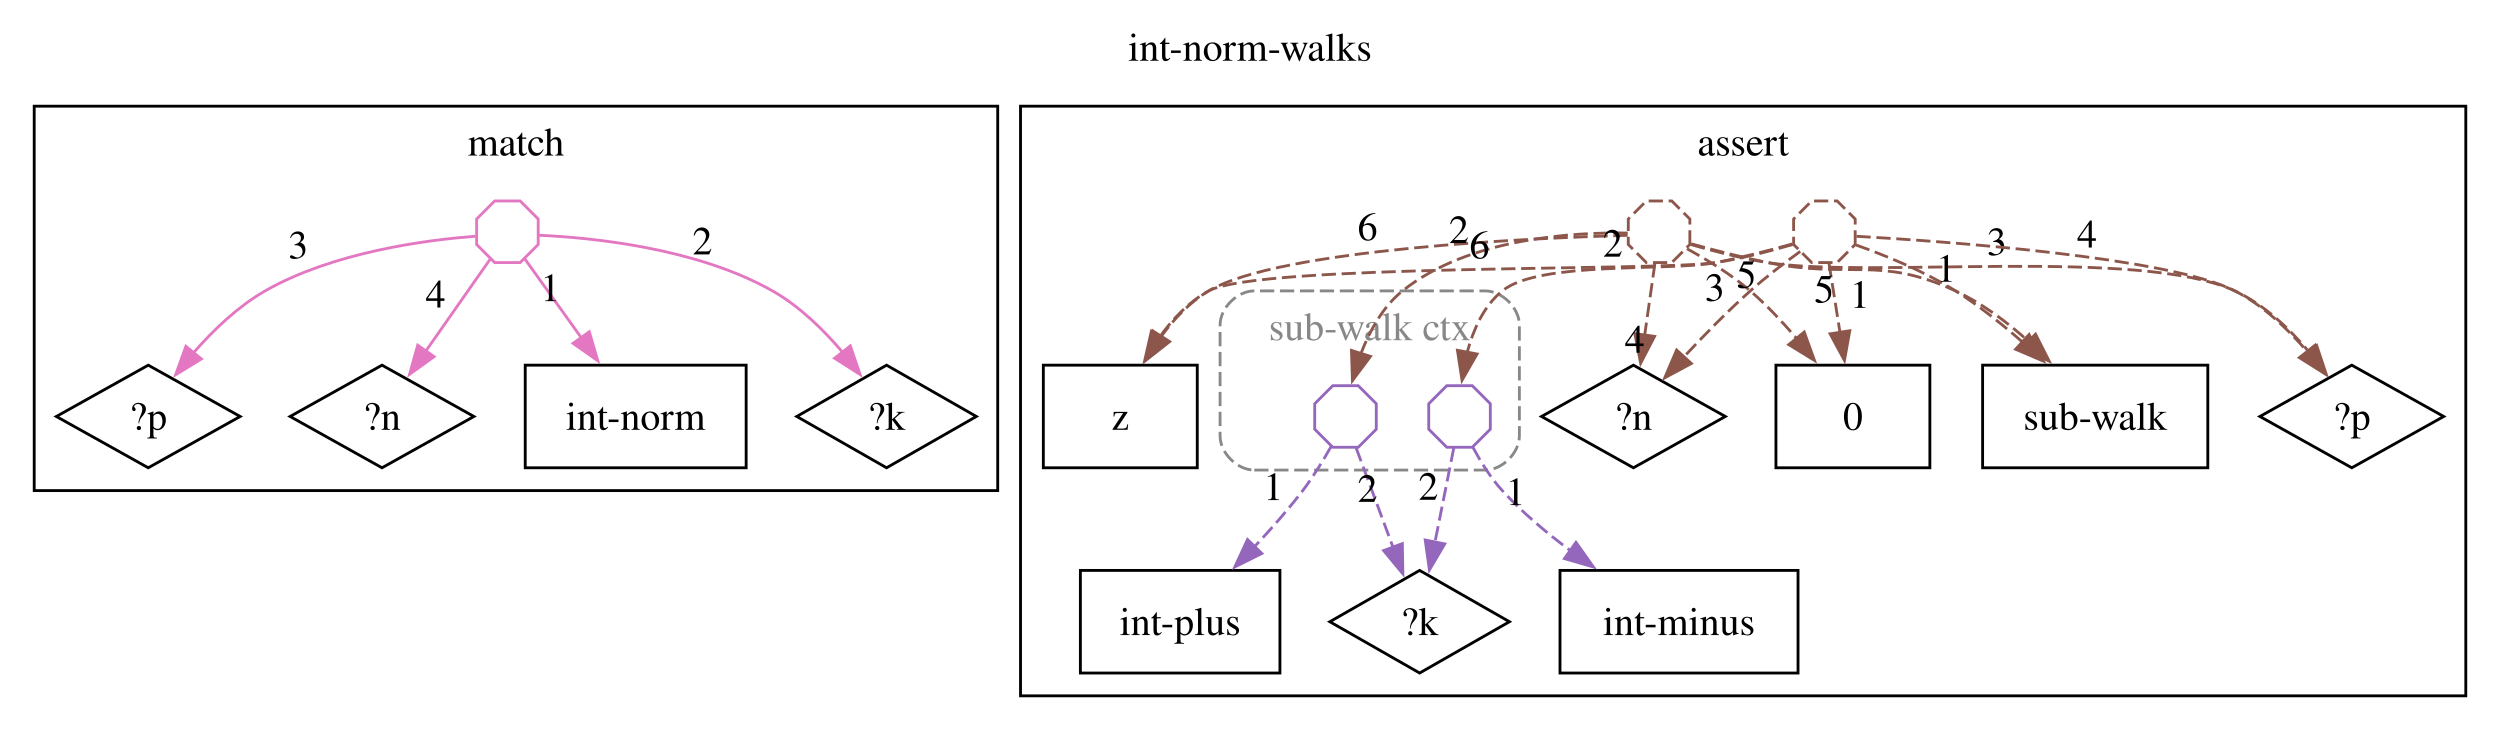
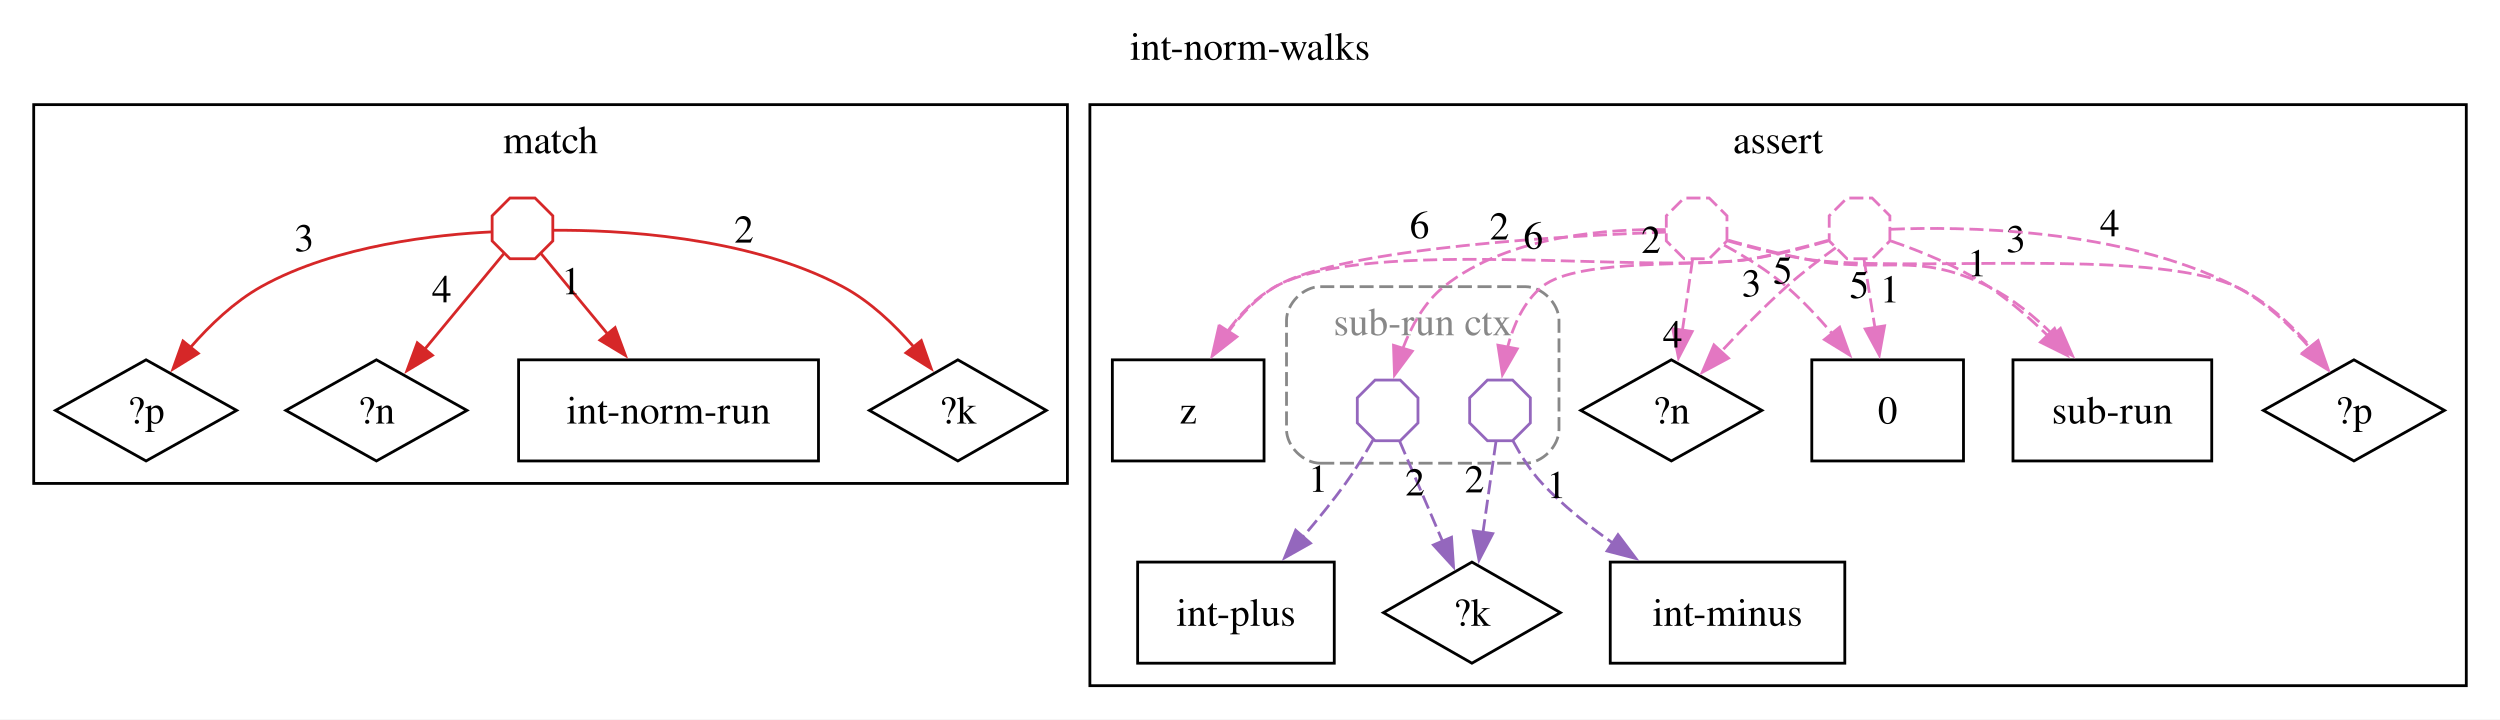
- <svg xmlns="http://www.w3.org/2000/svg" width="877pt" height="256pt" viewBox="0.00 0.00 877.00 256.00">
+ <svg xmlns="http://www.w3.org/2000/svg" width="890pt" height="256pt" viewBox="0.00 0.00 890.00 256.00">
  <g id="graph0" class="graph" transform="scale(1 1) rotate(0) translate(4 252.1)">
-     <polygon fill="white" stroke="none" points="-4,4 -4,-252.1 873,-252.1 873,4 -4,4" />
-     <text xml:space="preserve" text-anchor="middle" x="434.5" y="-230.8" font-family="Times,serif" font-size="14.00">int-norm-walks</text>
+     <polygon fill="white" stroke="none" points="-4,4 -4,-252.1 886,-252.1 886,4 -4,4" />
+     <text xml:space="preserve" text-anchor="middle" x="441" y="-230.8" font-family="Times,serif" font-size="14.00">int-norm-walks</text>
    <g id="clust1" class="cluster">
-       <polygon fill="none" stroke="black" points="8,-80 8,-214.85 346,-214.85 346,-80 8,-80" />
-       <text xml:space="preserve" text-anchor="middle" x="177" y="-197.55" font-family="Times,serif" font-size="14.00">match</text>
+       <polygon fill="none" stroke="black" points="8,-80 8,-214.85 376,-214.85 376,-80 8,-80" />
+       <text xml:space="preserve" text-anchor="middle" x="192" y="-197.55" font-family="Times,serif" font-size="14.00">match</text>
    </g>
    <g id="clust2" class="cluster">
-       <polygon fill="none" stroke="black" points="354,-8 354,-214.85 861,-214.85 861,-8 354,-8" />
-       <text xml:space="preserve" text-anchor="middle" x="607.5" y="-197.55" font-family="Times,serif" font-size="14.00">assert</text>
+       <polygon fill="none" stroke="black" points="384,-8 384,-214.85 874,-214.85 874,-8 384,-8" />
+       <text xml:space="preserve" text-anchor="middle" x="629" y="-197.55" font-family="Times,serif" font-size="14.00">assert</text>
    </g>
    <g id="clust3" class="cluster">
-       <path fill="none" stroke="#888888" stroke-dasharray="5,2" d="M436,-87.2C436,-87.2 517,-87.2 517,-87.2 523,-87.2 529,-93.2 529,-99.2 529,-99.2 529,-138.05 529,-138.05 529,-144.05 523,-150.05 517,-150.05 517,-150.05 436,-150.05 436,-150.05 430,-150.05 424,-144.05 424,-138.05 424,-138.05 424,-99.2 424,-99.2 424,-93.2 430,-87.2 436,-87.2" />
-       <text xml:space="preserve" text-anchor="middle" x="476.5" y="-132.75" font-family="Times,serif" font-size="14.00" fill="#888888">sub-walk ctx</text>
+       <path fill="none" stroke="#888888" stroke-dasharray="5,2" d="M466,-87.2C466,-87.2 539,-87.2 539,-87.2 545,-87.2 551,-93.2 551,-99.2 551,-99.2 551,-138.05 551,-138.05 551,-144.05 545,-150.05 539,-150.05 539,-150.05 466,-150.05 466,-150.05 460,-150.05 454,-144.05 454,-138.05 454,-138.05 454,-99.2 454,-99.2 454,-93.2 460,-87.2 466,-87.2" />
+       <text xml:space="preserve" text-anchor="middle" x="502.5" y="-132.75" font-family="Times,serif" font-size="14.00" fill="#888888">sub-run ctx</text>
    </g>
    <g id="node1" class="node">
-       <polygon fill="none" stroke="black" points="257.75,-124 180.25,-124 180.25,-88 257.75,-88 257.75,-124" />
-       <text xml:space="preserve" text-anchor="middle" x="219" y="-101.33" font-family="Times,serif" font-size="14.00">int-norm</text>
+       <polygon fill="none" stroke="black" points="287.38,-124 180.62,-124 180.62,-88 287.38,-88 287.38,-124" />
+       <text xml:space="preserve" text-anchor="middle" x="234" y="-101.33" font-family="Times,serif" font-size="14.00">int-norm-run</text>
    </g>
    <g id="node2" class="node">
-       <polygon fill="none" stroke="black" points="307,-124 275.5,-106 307,-88 338.5,-106 307,-124" />
-       <text xml:space="preserve" text-anchor="middle" x="307" y="-101.33" font-family="Times,serif" font-size="14.00">?k</text>
+       <polygon fill="none" stroke="black" points="337,-124 305.5,-106 337,-88 368.5,-106 337,-124" />
+       <text xml:space="preserve" text-anchor="middle" x="337" y="-101.33" font-family="Times,serif" font-size="14.00">?k</text>
    </g>
    <g id="node3" class="node">
      <polygon fill="none" stroke="black" points="48,-124 15.76,-106 48,-88 80.24,-106 48,-124" />
      <text xml:space="preserve" text-anchor="middle" x="48" y="-101.33" font-family="Times,serif" font-size="14.00">?p</text>
    </g>
    <g id="node4" class="node">
      <polygon fill="none" stroke="black" points="130,-124 97.76,-106 130,-88 162.24,-106 130,-124" />
      <text xml:space="preserve" text-anchor="middle" x="130" y="-101.33" font-family="Times,serif" font-size="14.00">?n</text>
    </g>
    <g id="node5" class="node">
-       <polygon fill="none" stroke="#e377c2" points="184.8,-166.33 184.8,-175.27 178.47,-181.6 169.53,-181.6 163.2,-175.27 163.2,-166.33 169.53,-160 178.47,-160 184.8,-166.33" />
+       <polygon fill="none" stroke="#d62728" points="192.8,-166.33 192.8,-175.27 186.47,-181.6 177.53,-181.6 171.2,-175.27 171.2,-166.33 177.53,-160 186.47,-160 192.8,-166.33" />
    </g>
    <g id="edge1" class="edge">
-       <path fill="none" stroke="#e377c2" d="M180.07,-161.33C185.2,-154.18 192.83,-143.53 199.97,-133.55" />
-       <polygon fill="#e377c2" stroke="#e377c2" points="202.72,-135.72 205.7,-125.56 197.03,-131.65 202.72,-135.72" />
-       <text xml:space="preserve" text-anchor="middle" x="189.06" y="-146.46" font-family="Times,serif" font-size="14.00">1</text>
+       <path fill="none" stroke="#d62728" d="M188.59,-161.85C194.59,-154.6 203.8,-143.47 212.36,-133.13" />
+       <polygon fill="#d62728" stroke="#d62728" points="214.97,-135.47 218.66,-125.53 209.58,-131 214.97,-135.47" />
+       <text xml:space="preserve" text-anchor="middle" x="199.36" y="-147.35" font-family="Times,serif" font-size="14.00">1</text>
    </g>
    <g id="edge2" class="edge">
-       <path fill="none" stroke="#e377c2" d="M185.07,-169.57C203.3,-168.76 240.29,-165.19 267,-150.05 276.44,-144.7 284.94,-136.36 291.66,-128.44" />
-       <polygon fill="#e377c2" stroke="#e377c2" points="294.29,-130.76 297.73,-120.73 288.79,-126.43 294.29,-130.76" />
-       <text xml:space="preserve" text-anchor="middle" x="242.4" y="-162.85" font-family="Times,serif" font-size="14.00">2</text>
+       <path fill="none" stroke="#d62728" d="M193.1,-170.12C214.38,-170.27 261.81,-168.32 296,-150.05 305.68,-144.88 314.4,-136.57 321.28,-128.63" />
+       <polygon fill="#d62728" stroke="#d62728" points="323.98,-130.85 327.51,-120.86 318.52,-126.47 323.98,-130.85" />
+       <text xml:space="preserve" text-anchor="middle" x="260.84" y="-165.74" font-family="Times,serif" font-size="14.00">2</text>
    </g>
    <g id="edge3" class="edge">
-       <path fill="none" stroke="#e377c2" d="M162.8,-169.23C145.8,-167.94 112.94,-163.73 89,-150.05 79.47,-144.6 70.78,-136.25 63.88,-128.35" />
-       <polygon fill="#e377c2" stroke="#e377c2" points="66.64,-126.19 57.61,-120.65 61.21,-130.61 66.64,-126.19" />
-       <text xml:space="preserve" text-anchor="middle" x="100.61" y="-161.45" font-family="Times,serif" font-size="14.00">3</text>
+       <path fill="none" stroke="#d62728" d="M170.95,-169.54C152.75,-168.67 115.8,-165.02 89,-150.05 79.42,-144.69 70.72,-136.36 63.82,-128.44" />
+       <polygon fill="#d62728" stroke="#d62728" points="66.58,-126.29 57.57,-120.72 61.14,-130.69 66.58,-126.29" />
+       <text xml:space="preserve" text-anchor="middle" x="104.29" y="-162.65" font-family="Times,serif" font-size="14.00">3</text>
    </g>
    <g id="edge4" class="edge">
-       <path fill="none" stroke="#e377c2" d="M167.88,-161.07C162.04,-152.73 152.99,-139.82 145.2,-128.7" />
-       <polygon fill="#e377c2" stroke="#e377c2" points="148.27,-126.98 139.67,-120.8 142.54,-131 148.27,-126.98" />
-       <text xml:space="preserve" text-anchor="middle" x="148.81" y="-144.22" font-family="Times,serif" font-size="14.00">4</text>
+       <path fill="none" stroke="#d62728" d="M175.41,-161.85C168.34,-153.3 156.81,-139.38 147.14,-127.7" />
+       <polygon fill="#d62728" stroke="#d62728" points="149.95,-125.6 140.87,-120.13 144.55,-130.06 149.95,-125.6" />
+       <text xml:space="preserve" text-anchor="middle" x="153.26" y="-144.47" font-family="Times,serif" font-size="14.00">4</text>
    </g>
    <g id="node6" class="node">
-       <polygon fill="none" stroke="black" points="770.5,-124 691.5,-124 691.5,-88 770.5,-88 770.5,-124" />
-       <text xml:space="preserve" text-anchor="middle" x="731" y="-101.33" font-family="Times,serif" font-size="14.00">sub-walk</text>
+       <polygon fill="none" stroke="black" points="783.38,-124 712.62,-124 712.62,-88 783.38,-88 783.38,-124" />
+       <text xml:space="preserve" text-anchor="middle" x="748" y="-101.33" font-family="Times,serif" font-size="14.00">sub-run</text>
    </g>
    <g id="node7" class="node">
-       <polygon fill="none" stroke="black" points="445,-52 375,-52 375,-16 445,-16 445,-52" />
-       <text xml:space="preserve" text-anchor="middle" x="410" y="-29.32" font-family="Times,serif" font-size="14.00">int-plus</text>
+       <polygon fill="none" stroke="black" points="471,-52 401,-52 401,-16 471,-16 471,-52" />
+       <text xml:space="preserve" text-anchor="middle" x="436" y="-29.32" font-family="Times,serif" font-size="14.00">int-plus</text>
    </g>
    <g id="node8" class="node">
-       <polygon fill="none" stroke="black" points="494,-52 462.5,-34 494,-16 525.5,-34 494,-52" />
-       <text xml:space="preserve" text-anchor="middle" x="494" y="-29.32" font-family="Times,serif" font-size="14.00">?k</text>
+       <polygon fill="none" stroke="black" points="520,-52 488.5,-34 520,-16 551.5,-34 520,-52" />
+       <text xml:space="preserve" text-anchor="middle" x="520" y="-29.32" font-family="Times,serif" font-size="14.00">?k</text>
    </g>
    <g id="node9" class="node">
-       <polygon fill="none" stroke="black" points="821,-124 788.76,-106 821,-88 853.24,-106 821,-124" />
-       <text xml:space="preserve" text-anchor="middle" x="821" y="-101.33" font-family="Times,serif" font-size="14.00">?p</text>
+       <polygon fill="none" stroke="black" points="834,-124 801.76,-106 834,-88 866.24,-106 834,-124" />
+       <text xml:space="preserve" text-anchor="middle" x="834" y="-101.33" font-family="Times,serif" font-size="14.00">?p</text>
    </g>
    <g id="node10" class="node">
-       <polygon fill="none" stroke="black" points="569,-124 536.76,-106 569,-88 601.24,-106 569,-124" />
-       <text xml:space="preserve" text-anchor="middle" x="569" y="-101.33" font-family="Times,serif" font-size="14.00">?n</text>
+       <polygon fill="none" stroke="black" points="591,-124 558.76,-106 591,-88 623.24,-106 591,-124" />
+       <text xml:space="preserve" text-anchor="middle" x="591" y="-101.33" font-family="Times,serif" font-size="14.00">?n</text>
    </g>
    <g id="node11" class="node">
-       <polygon fill="none" stroke="black" points="673,-124 619,-124 619,-88 673,-88 673,-124" />
-       <text xml:space="preserve" text-anchor="middle" x="646" y="-101.33" font-family="Times,serif" font-size="14.00">0</text>
+       <polygon fill="none" stroke="black" points="695,-124 641,-124 641,-88 695,-88 695,-124" />
+       <text xml:space="preserve" text-anchor="middle" x="668" y="-101.33" font-family="Times,serif" font-size="14.00">0</text>
    </g>
    <g id="node12" class="node">
-       <polygon fill="none" stroke="black" points="416,-124 362,-124 362,-88 416,-88 416,-124" />
-       <text xml:space="preserve" text-anchor="middle" x="389" y="-101.33" font-family="Times,serif" font-size="14.00">z</text>
+       <polygon fill="none" stroke="black" points="446,-124 392,-124 392,-88 446,-88 446,-124" />
+       <text xml:space="preserve" text-anchor="middle" x="419" y="-101.33" font-family="Times,serif" font-size="14.00">z</text>
    </g>
    <g id="node13" class="node">
-       <polygon fill="none" stroke="black" points="626.75,-52 543.25,-52 543.25,-16 626.75,-16 626.75,-52" />
-       <text xml:space="preserve" text-anchor="middle" x="585" y="-29.32" font-family="Times,serif" font-size="14.00">int-minus</text>
+       <polygon fill="none" stroke="black" points="652.75,-52 569.25,-52 569.25,-16 652.75,-16 652.75,-52" />
+       <text xml:space="preserve" text-anchor="middle" x="611" y="-29.32" font-family="Times,serif" font-size="14.00">int-minus</text>
    </g>
    <g id="node14" class="node">
-       <polygon fill="none" stroke="#9467bd" points="478.8,-101.53 478.8,-110.47 472.47,-116.8 463.53,-116.8 457.2,-110.47 457.2,-101.53 463.53,-95.2 472.47,-95.2 478.8,-101.53" />
+       <polygon fill="none" stroke="#9467bd" points="500.8,-101.53 500.8,-110.47 494.47,-116.8 485.53,-116.8 479.2,-110.47 479.2,-101.53 485.53,-95.2 494.47,-95.2 500.8,-101.53" />
    </g>
    <g id="edge17" class="edge">
-       <path fill="none" stroke="#9467bd" stroke-dasharray="5,2" d="M462.92,-95.42C460.21,-90.62 456.68,-84.83 453,-80 447.86,-73.27 441.84,-66.44 435.96,-60.2" />
-       <polygon fill="#9467bd" stroke="#9467bd" points="438.65,-57.95 429.17,-53.22 433.63,-62.83 438.65,-57.95" />
-       <text xml:space="preserve" text-anchor="middle" x="442.67" y="-76.69" font-family="Times,serif" font-size="14.00">1</text>
+       <path fill="none" stroke="#9467bd" stroke-dasharray="5,2" d="M484.82,-95.49C482.08,-90.72 478.56,-84.92 475,-80 470.35,-73.59 464.99,-66.99 459.77,-60.88" />
+       <polygon fill="#9467bd" stroke="#9467bd" points="462.53,-58.72 453.3,-53.51 457.26,-63.33 462.53,-58.72" />
+       <text xml:space="preserve" text-anchor="middle" x="465.25" y="-77" font-family="Times,serif" font-size="14.00">1</text>
    </g>
    <g id="edge18" class="edge">
-       <path fill="none" stroke="#9467bd" stroke-dasharray="5,2" d="M471.73,-94.97C475.12,-85.82 480.28,-71.93 484.78,-59.82" />
-       <polygon fill="#9467bd" stroke="#9467bd" points="487.93,-61.4 488.13,-50.8 481.37,-58.96 487.93,-61.4" />
-       <text xml:space="preserve" text-anchor="middle" x="475.72" y="-76.04" font-family="Times,serif" font-size="14.00">2</text>
+       <path fill="none" stroke="#9467bd" stroke-dasharray="5,2" d="M494.3,-94.97C498.27,-85.71 504.32,-71.58 509.56,-59.36" />
+       <polygon fill="#9467bd" stroke="#9467bd" points="512.74,-60.83 513.46,-50.26 506.3,-58.08 512.74,-60.83" />
+       <text xml:space="preserve" text-anchor="middle" x="499.74" y="-75.72" font-family="Times,serif" font-size="14.00">2</text>
    </g>
    <g id="node15" class="node">
-       <polygon fill="none" stroke="#9467bd" points="518.8,-101.53 518.8,-110.47 512.47,-116.8 503.53,-116.8 497.2,-110.47 497.2,-101.53 503.53,-95.2 512.47,-95.2 518.8,-101.53" />
+       <polygon fill="none" stroke="#9467bd" points="540.8,-101.53 540.8,-110.47 534.47,-116.8 525.53,-116.8 519.2,-110.47 519.2,-101.53 525.53,-95.2 534.47,-95.2 540.8,-101.53" />
    </g>
    <g id="edge20" class="edge">
-       <path fill="none" stroke="#9467bd" stroke-dasharray="5,2" d="M505.99,-94.97C504.26,-86.29 501.67,-73.35 499.34,-61.7" />
-       <polygon fill="#9467bd" stroke="#9467bd" points="502.83,-61.3 497.44,-52.18 495.96,-62.67 502.83,-61.3" />
-       <text xml:space="preserve" text-anchor="middle" x="497.07" y="-76.78" font-family="Times,serif" font-size="14.00">2</text>
+       <path fill="none" stroke="#9467bd" stroke-dasharray="5,2" d="M528.57,-94.97C527.36,-86.5 525.56,-73.95 523.93,-62.52" />
+       <polygon fill="#9467bd" stroke="#9467bd" points="527.41,-62.13 522.53,-52.73 520.48,-63.12 527.41,-62.13" />
+       <text xml:space="preserve" text-anchor="middle" x="520.91" y="-76.81" font-family="Times,serif" font-size="14.00">2</text>
    </g>
    <g id="edge19" class="edge">
-       <path fill="none" stroke="#9467bd" stroke-dasharray="5,2" d="M512.73,-95.12C515.34,-90.25 518.9,-84.48 523,-80 529.98,-72.38 538.45,-65.23 546.84,-58.98" />
-       <polygon fill="#9467bd" stroke="#9467bd" points="548.85,-61.85 554.98,-53.2 544.8,-56.14 548.85,-61.85" />
-       <text xml:space="preserve" text-anchor="middle" x="527.64" y="-74.92" font-family="Times,serif" font-size="14.00">1</text>
+       <path fill="none" stroke="#9467bd" stroke-dasharray="5,2" d="M534.67,-95.07C537.28,-90.19 540.83,-84.42 545,-80 552.34,-72.22 561.25,-65.05 570.11,-58.82" />
+       <polygon fill="#9467bd" stroke="#9467bd" points="572.01,-61.76 578.37,-53.29 568.12,-55.94 572.01,-61.76" />
+       <text xml:space="preserve" text-anchor="middle" x="550.11" y="-74.79" font-family="Times,serif" font-size="14.00">1</text>
    </g>
    <g id="node16" class="node">
-       <polygon fill="none" stroke="#8c564b" stroke-dasharray="5,2" points="588.8,-166.33 588.8,-175.27 582.47,-181.6 573.53,-181.6 567.2,-175.27 567.2,-166.33 573.53,-160 582.47,-160 588.8,-166.33" />
+       <polygon fill="none" stroke="#e377c2" stroke-dasharray="5,2" points="610.8,-166.33 610.8,-175.27 604.47,-181.6 595.53,-181.6 589.2,-175.27 589.2,-166.33 595.53,-160 604.47,-160 610.8,-166.33" />
    </g>
    <g id="edge5" class="edge">
-       <path fill="none" stroke="#8c564b" stroke-dasharray="5,2" d="M589.24,-166.58C596.76,-164.5 606.92,-161.85 616,-160 645.07,-154.08 655.1,-162.56 682,-150.05 691.3,-145.73 700.15,-139.07 707.71,-132.28" />
-       <polygon fill="#8c564b" stroke="#8c564b" points="710.06,-134.88 714.84,-125.42 705.21,-129.83 710.06,-134.88" />
-       <text xml:space="preserve" text-anchor="middle" x="648.43" y="-144.1" font-family="Times,serif" font-size="14.00">1</text>
+       <path fill="none" stroke="#e377c2" stroke-dasharray="5,2" d="M611.24,-166.58C618.76,-164.5 628.92,-161.85 638,-160 667.07,-154.08 677.45,-163.27 704,-150.05 712.48,-145.83 720.35,-139.37 727.03,-132.74" />
+       <polygon fill="#e377c2" stroke="#e377c2" points="729.53,-135.2 733.78,-125.49 724.4,-130.43 729.53,-135.2" />
+       <text xml:space="preserve" text-anchor="middle" x="668.78" y="-144.44" font-family="Times,serif" font-size="14.00">1</text>
    </g>
    <g id="edge7" class="edge">
-       <path fill="none" stroke="#8c564b" stroke-dasharray="5,2" d="M589.19,-166.31C596.69,-164.12 606.85,-161.44 616,-160 652.07,-154.31 746.89,-165.44 780,-150.05 790.2,-145.31 799.15,-136.8 806.06,-128.59" />
-       <polygon fill="#8c564b" stroke="#8c564b" points="808.68,-130.92 812.03,-120.87 803.14,-126.64 808.68,-130.92" />
-       <text xml:space="preserve" text-anchor="middle" x="696.5" y="-162.62" font-family="Times,serif" font-size="14.00">3</text>
+       <path fill="none" stroke="#e377c2" stroke-dasharray="5,2" d="M611.19,-166.32C618.7,-164.14 628.85,-161.46 638,-160 671.86,-154.59 760.84,-164.38 792,-150.05 802.34,-145.29 811.49,-136.79 818.58,-128.58" />
+       <polygon fill="#e377c2" stroke="#e377c2" points="821.25,-130.85 824.74,-120.85 815.77,-126.49 821.25,-130.85" />
+       <text xml:space="preserve" text-anchor="middle" x="713.65" y="-162.32" font-family="Times,serif" font-size="14.00">3</text>
    </g>
    <g id="edge8" class="edge">
-       <path fill="none" stroke="#8c564b" stroke-dasharray="5,2" d="M576.55,-159.71C575.57,-152.86 574.22,-143.46 572.94,-134.48" />
-       <polygon fill="#8c564b" stroke="#8c564b" points="576.42,-134.09 571.54,-124.69 569.49,-135.08 576.42,-134.09" />
-       <text xml:space="preserve" text-anchor="middle" x="569.47" y="-128.37" font-family="Times,serif" font-size="14.00">4</text>
+       <path fill="none" stroke="#e377c2" stroke-dasharray="5,2" d="M598.55,-159.71C597.57,-152.86 596.22,-143.46 594.94,-134.48" />
+       <polygon fill="#e377c2" stroke="#e377c2" points="598.42,-134.09 593.54,-124.69 591.49,-135.08 598.42,-134.09" />
+       <text xml:space="preserve" text-anchor="middle" x="591.47" y="-128.37" font-family="Times,serif" font-size="14.00">4</text>
    </g>
    <g id="edge9" class="edge">
-       <path fill="none" stroke="#8c564b" stroke-dasharray="5,2" d="M587.79,-164.84C594.42,-161.23 603.19,-155.95 610,-150.05 615.7,-145.11 621.25,-139.22 626.21,-133.41" />
-       <polygon fill="#8c564b" stroke="#8c564b" points="628.92,-135.62 632.52,-125.66 623.49,-131.21 628.92,-135.62" />
-       <text xml:space="preserve" text-anchor="middle" x="608.69" y="-151.13" font-family="Times,serif" font-size="14.00">5</text>
+       <path fill="none" stroke="#e377c2" stroke-dasharray="5,2" d="M609.79,-164.84C616.42,-161.23 625.19,-155.95 632,-150.05 637.7,-145.11 643.25,-139.22 648.21,-133.41" />
+       <polygon fill="#e377c2" stroke="#e377c2" points="650.92,-135.62 654.52,-125.66 645.49,-131.21 650.92,-135.62" />
+       <text xml:space="preserve" text-anchor="middle" x="630.69" y="-151.13" font-family="Times,serif" font-size="14.00">5</text>
    </g>
    <g id="edge10" class="edge">
-       <path fill="none" stroke="#8c564b" stroke-dasharray="5,2" d="M566.95,-169.55C535.29,-168.66 444.96,-164.86 420,-150.05 413.29,-146.07 407.63,-140.02 403.06,-133.69" />
-       <polygon fill="#8c564b" stroke="#8c564b" points="406.3,-132.26 397.96,-125.72 400.4,-136.03 406.3,-132.26" />
-       <text xml:space="preserve" text-anchor="middle" x="475.75" y="-167.84" font-family="Times,serif" font-size="14.00">6</text>
+       <path fill="none" stroke="#e377c2" stroke-dasharray="5,2" d="M589.07,-169.47C558.63,-168.39 473.56,-164.13 450,-150.05 443.31,-146.05 437.65,-139.99 433.08,-133.66" />
+       <polygon fill="#e377c2" stroke="#e377c2" points="436.32,-132.23 427.97,-125.7 430.42,-136.01 436.32,-132.23" />
+       <text xml:space="preserve" text-anchor="middle" x="501.37" y="-167.32" font-family="Times,serif" font-size="14.00">6</text>
    </g>
    <g id="edge6" class="edge">
-       <path fill="none" stroke="#8c564b" stroke-dasharray="5,2" d="M567,-170.35C548.6,-170.68 511.34,-168.77 488,-150.05 481.09,-144.51 476.46,-136.03 473.41,-128.06" />
-       <polygon fill="#8c564b" stroke="#8c564b" points="476.77,-127.08 470.44,-118.59 470.09,-129.17 476.77,-127.08" />
-       <text xml:space="preserve" text-anchor="middle" x="507.78" y="-166.84" font-family="Times,serif" font-size="14.00">2</text>
+       <path fill="none" stroke="#e377c2" stroke-dasharray="5,2" d="M589,-170.35C570.6,-170.68 533.34,-168.77 510,-150.05 503.09,-144.51 498.46,-136.03 495.41,-128.06" />
+       <polygon fill="#e377c2" stroke="#e377c2" points="498.77,-127.08 492.44,-118.59 492.09,-129.17 498.77,-127.08" />
+       <text xml:space="preserve" text-anchor="middle" x="529.78" y="-166.84" font-family="Times,serif" font-size="14.00">2</text>
    </g>
    <g id="node17" class="node">
-       <polygon fill="none" stroke="#8c564b" stroke-dasharray="5,2" points="646.8,-166.33 646.8,-175.27 640.47,-181.6 631.53,-181.6 625.2,-175.27 625.2,-166.33 631.53,-160 640.47,-160 646.8,-166.33" />
+       <polygon fill="none" stroke="#e377c2" stroke-dasharray="5,2" points="668.8,-166.33 668.8,-175.27 662.47,-181.6 653.53,-181.6 647.2,-175.27 647.2,-166.33 653.53,-160 662.47,-160 668.8,-166.33" />
    </g>
    <g id="edge11" class="edge">
-       <path fill="none" stroke="#8c564b" stroke-dasharray="5,2" d="M647.08,-166.16C656.71,-162.74 670.83,-157.1 682,-150.05 690.26,-144.84 698.51,-138.25 705.83,-131.8" />
-       <polygon fill="#8c564b" stroke="#8c564b" points="707.8,-134.75 712.82,-125.42 703.07,-129.58 707.8,-134.75" />
-       <text xml:space="preserve" text-anchor="middle" x="678.66" y="-153.26" font-family="Times,serif" font-size="14.00">1</text>
+       <path fill="none" stroke="#e377c2" stroke-dasharray="5,2" d="M669.17,-166.31C678.86,-162.98 693.02,-157.4 704,-150.05 711.49,-145.03 718.83,-138.65 725.29,-132.34" />
+       <polygon fill="#e377c2" stroke="#e377c2" points="727.41,-135.18 731.9,-125.58 722.41,-130.28 727.41,-135.18" />
+       <text xml:space="preserve" text-anchor="middle" x="699.85" y="-153.76" font-family="Times,serif" font-size="14.00">1</text>
    </g>
    <g id="edge14" class="edge">
-       <path fill="none" stroke="#8c564b" stroke-dasharray="5,2" d="M647.25,-169.21C676.95,-167.52 756.75,-161.95 780,-150.05 789.77,-145.05 798.5,-136.77 805.37,-128.8" />
-       <polygon fill="#8c564b" stroke="#8c564b" points="808.1,-130.99 811.58,-120.99 802.62,-126.64 808.1,-130.99" />
-       <text xml:space="preserve" text-anchor="middle" x="728.12" y="-165.28" font-family="Times,serif" font-size="14.00">4</text>
+       <path fill="none" stroke="#e377c2" stroke-dasharray="5,2" d="M669.13,-170.48C693.05,-171.46 750.53,-171.22 792,-150.05 802.14,-144.88 811.25,-136.3 818.38,-128.17" />
+       <polygon fill="#e377c2" stroke="#e377c2" points="820.99,-130.51 824.58,-120.54 815.56,-126.09 820.99,-130.51" />
+       <text xml:space="preserve" text-anchor="middle" x="747.08" y="-167.96" font-family="Times,serif" font-size="14.00">4</text>
    </g>
    <g id="edge13" class="edge">
-       <path fill="none" stroke="#8c564b" stroke-dasharray="5,2" d="M627.53,-163.9C622.32,-160.13 615.58,-155.04 610,-150.05 601.93,-142.83 593.58,-134.3 586.55,-126.74" />
-       <polygon fill="#8c564b" stroke="#8c564b" points="589.33,-124.59 580,-119.57 584.16,-129.31 589.33,-124.59" />
-       <text xml:space="preserve" text-anchor="middle" x="597.52" y="-146.55" font-family="Times,serif" font-size="14.00">3</text>
+       <path fill="none" stroke="#e377c2" stroke-dasharray="5,2" d="M649.53,-163.9C644.32,-160.13 637.58,-155.04 632,-150.05 623.93,-142.83 615.58,-134.3 608.55,-126.74" />
+       <polygon fill="#e377c2" stroke="#e377c2" points="611.33,-124.59 602,-119.57 606.16,-129.31 611.33,-124.59" />
+       <text xml:space="preserve" text-anchor="middle" x="619.52" y="-146.55" font-family="Times,serif" font-size="14.00">3</text>
    </g>
    <g id="edge15" class="edge">
-       <path fill="none" stroke="#8c564b" stroke-dasharray="5,2" d="M637.61,-159.71C638.65,-153.13 640.08,-144.19 641.46,-135.54" />
-       <polygon fill="#8c564b" stroke="#8c564b" points="644.91,-136.09 643.03,-125.67 638,-134.99 644.91,-136.09" />
-       <text xml:space="preserve" text-anchor="middle" x="635.92" y="-145.99" font-family="Times,serif" font-size="14.00">5</text>
+       <path fill="none" stroke="#e377c2" stroke-dasharray="5,2" d="M659.61,-159.71C660.65,-153.13 662.08,-144.19 663.46,-135.54" />
+       <polygon fill="#e377c2" stroke="#e377c2" points="666.91,-136.09 665.03,-125.67 660,-134.99 666.91,-136.09" />
+       <text xml:space="preserve" text-anchor="middle" x="657.92" y="-145.99" font-family="Times,serif" font-size="14.00">5</text>
    </g>
    <g id="edge16" class="edge">
-       <path fill="none" stroke="#8c564b" stroke-dasharray="5,2" d="M624.81,-166.3C617.31,-164.1 607.16,-161.42 598,-160 578.43,-156.96 437.37,-159.57 420,-150.05 413.05,-146.24 407.28,-140.14 402.67,-133.7" />
-       <polygon fill="#8c564b" stroke="#8c564b" points="405.83,-132.17 397.55,-125.56 399.9,-135.89 405.83,-132.17" />
-       <text xml:space="preserve" text-anchor="middle" x="515.01" y="-161.46" font-family="Times,serif" font-size="14.00">6</text>
+       <path fill="none" stroke="#e377c2" stroke-dasharray="5,2" d="M646.81,-166.3C639.31,-164.11 629.15,-161.43 620,-160 582.61,-154.14 483.16,-168.28 450,-150.05 443.06,-146.23 437.28,-140.12 432.67,-133.69" />
+       <polygon fill="#e377c2" stroke="#e377c2" points="435.84,-132.15 427.56,-125.55 429.91,-135.88 435.84,-132.15" />
+       <text xml:space="preserve" text-anchor="middle" x="541.86" y="-163.55" font-family="Times,serif" font-size="14.00">6</text>
    </g>
    <g id="edge12" class="edge">
-       <path fill="none" stroke="#8c564b" stroke-dasharray="5,2" d="M624.77,-166.53C617.25,-164.42 607.1,-161.77 598,-160 581.5,-156.79 536.03,-160.67 523,-150.05 516.48,-144.74 512.79,-136.42 510.7,-128.51" />
-       <polygon fill="#8c564b" stroke="#8c564b" points="514.15,-127.92 508.88,-118.73 507.27,-129.21 514.15,-127.92" />
-       <text xml:space="preserve" text-anchor="middle" x="561.76" y="-162.05" font-family="Times,serif" font-size="14.00">2</text>
+       <path fill="none" stroke="#e377c2" stroke-dasharray="5,2" d="M646.77,-166.53C639.25,-164.42 629.1,-161.77 620,-160 603.5,-156.79 558.03,-160.67 545,-150.05 538.48,-144.74 534.79,-136.42 532.7,-128.51" />
+       <polygon fill="#e377c2" stroke="#e377c2" points="536.15,-127.92 530.88,-118.73 529.27,-129.21 536.15,-127.92" />
+       <text xml:space="preserve" text-anchor="middle" x="583.76" y="-162.05" font-family="Times,serif" font-size="14.00">2</text>
    </g>
  </g>
</svg>
